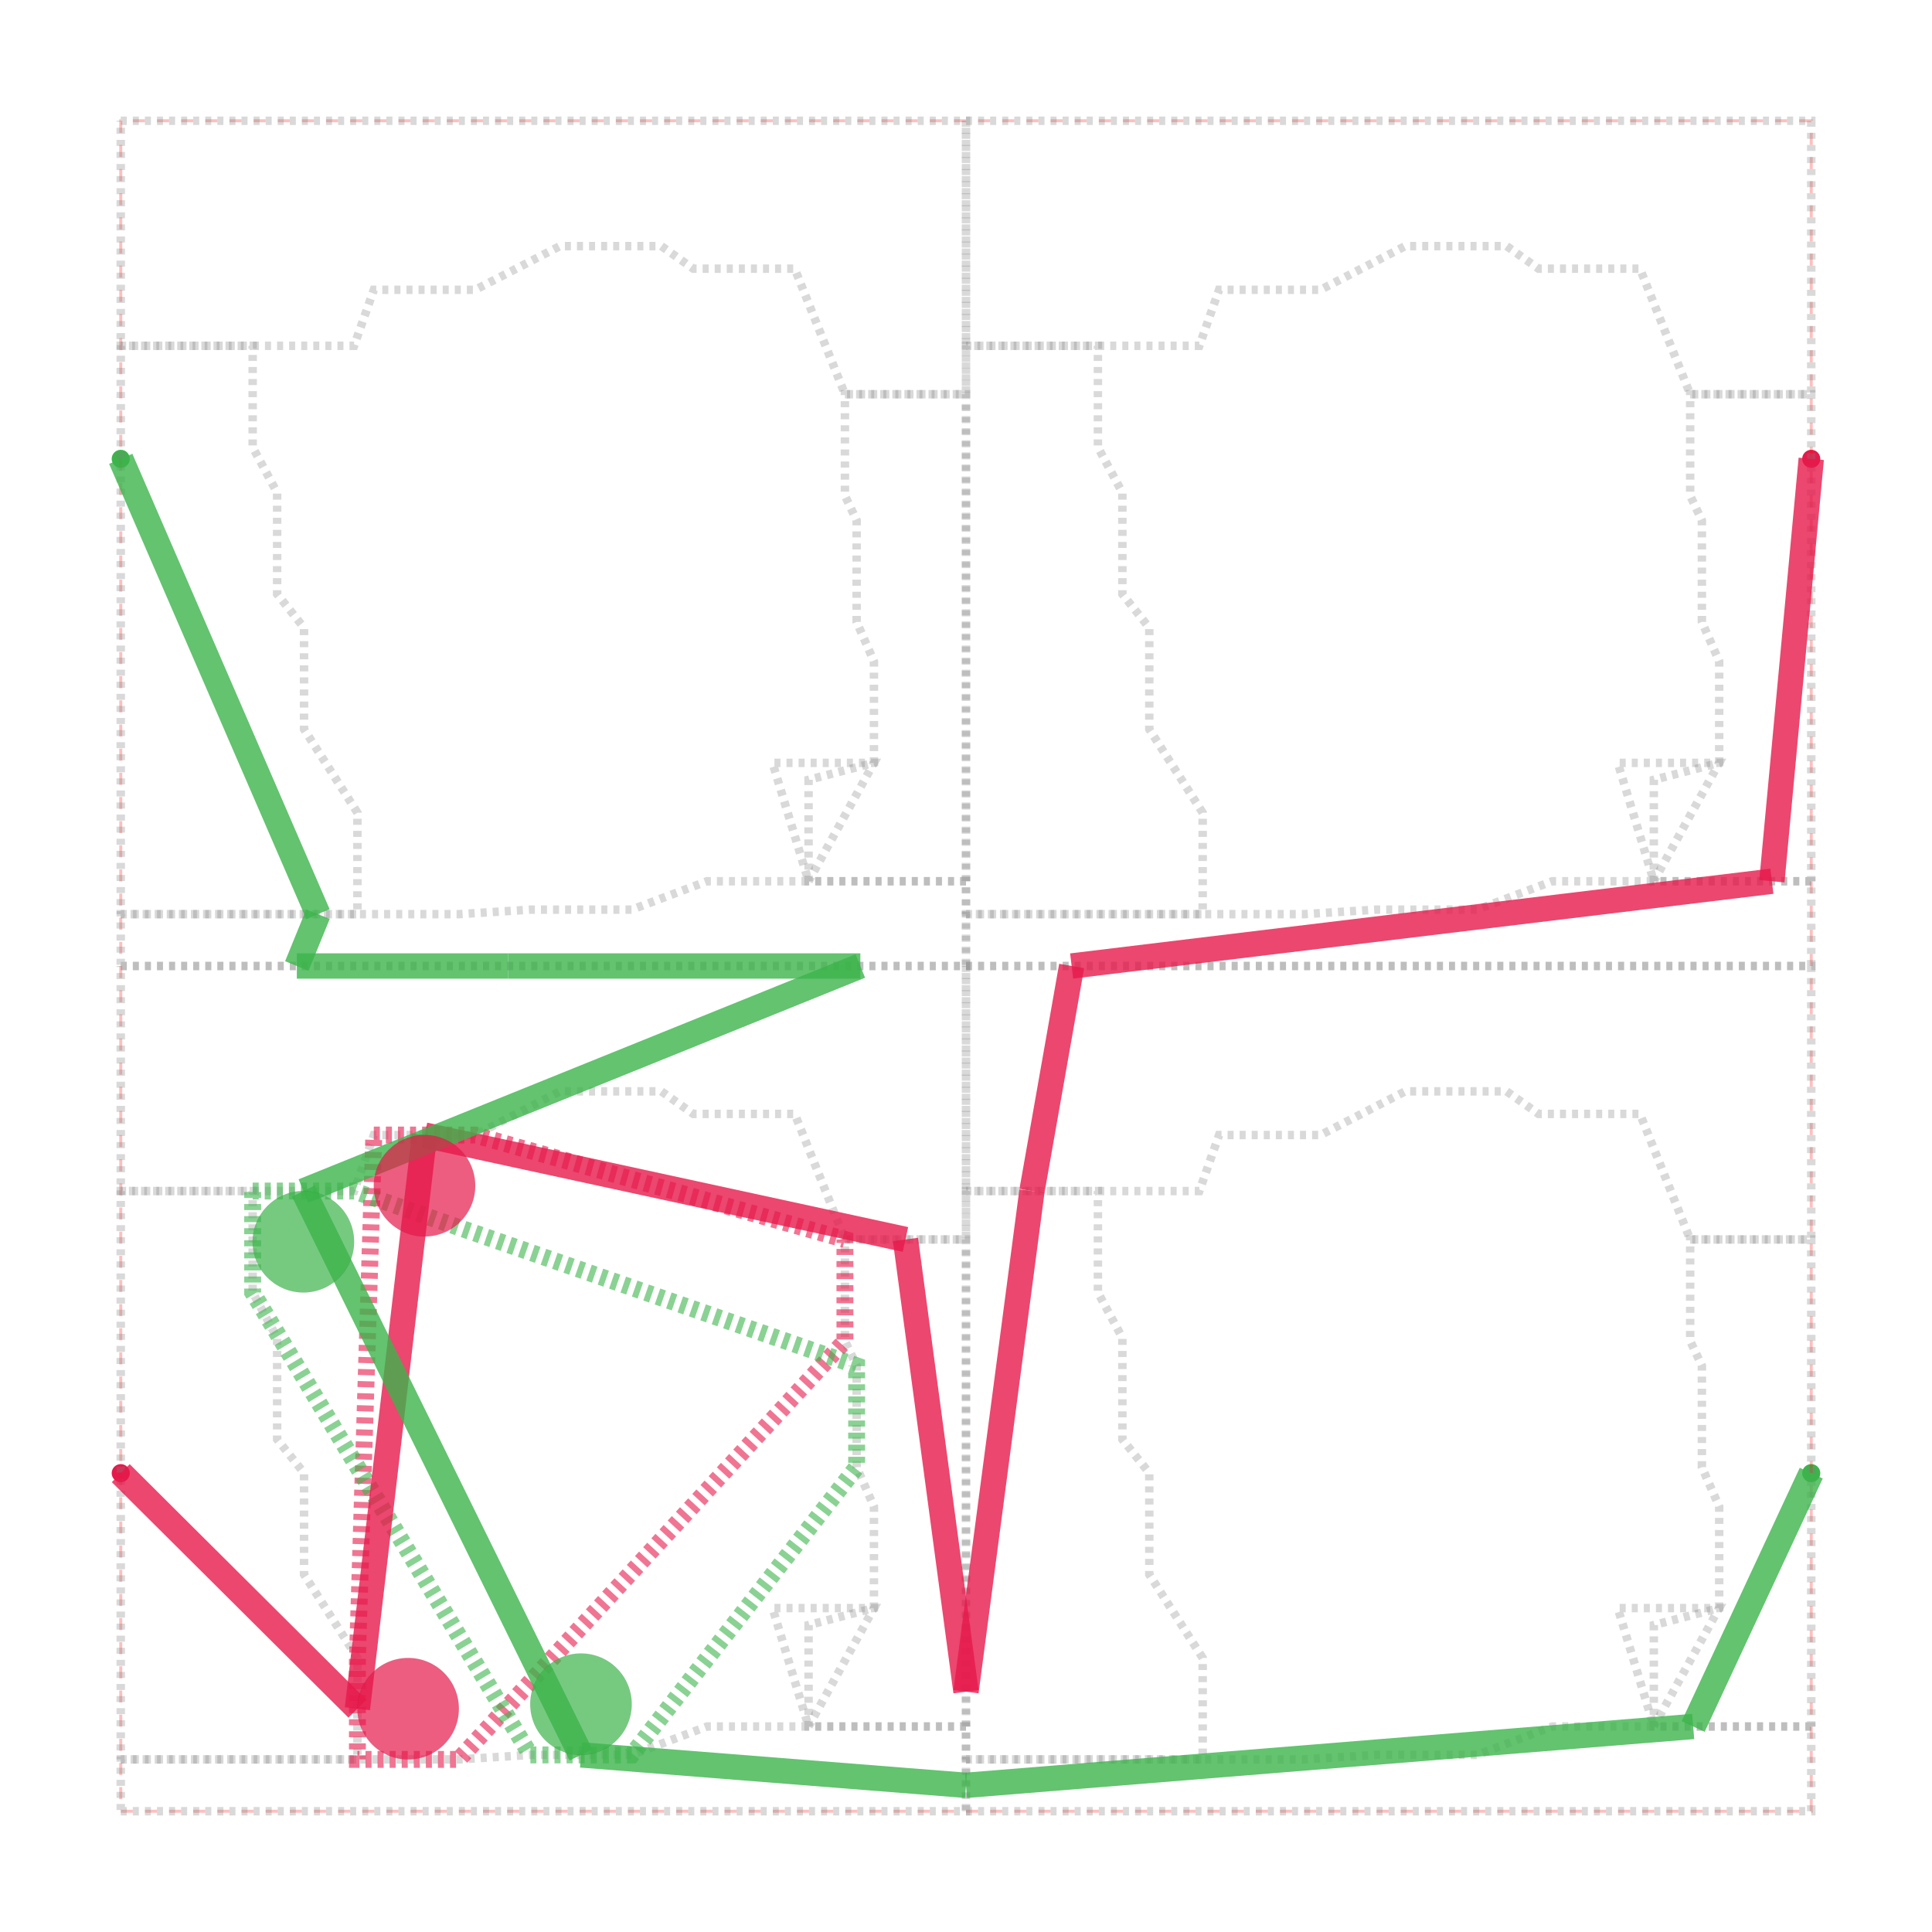
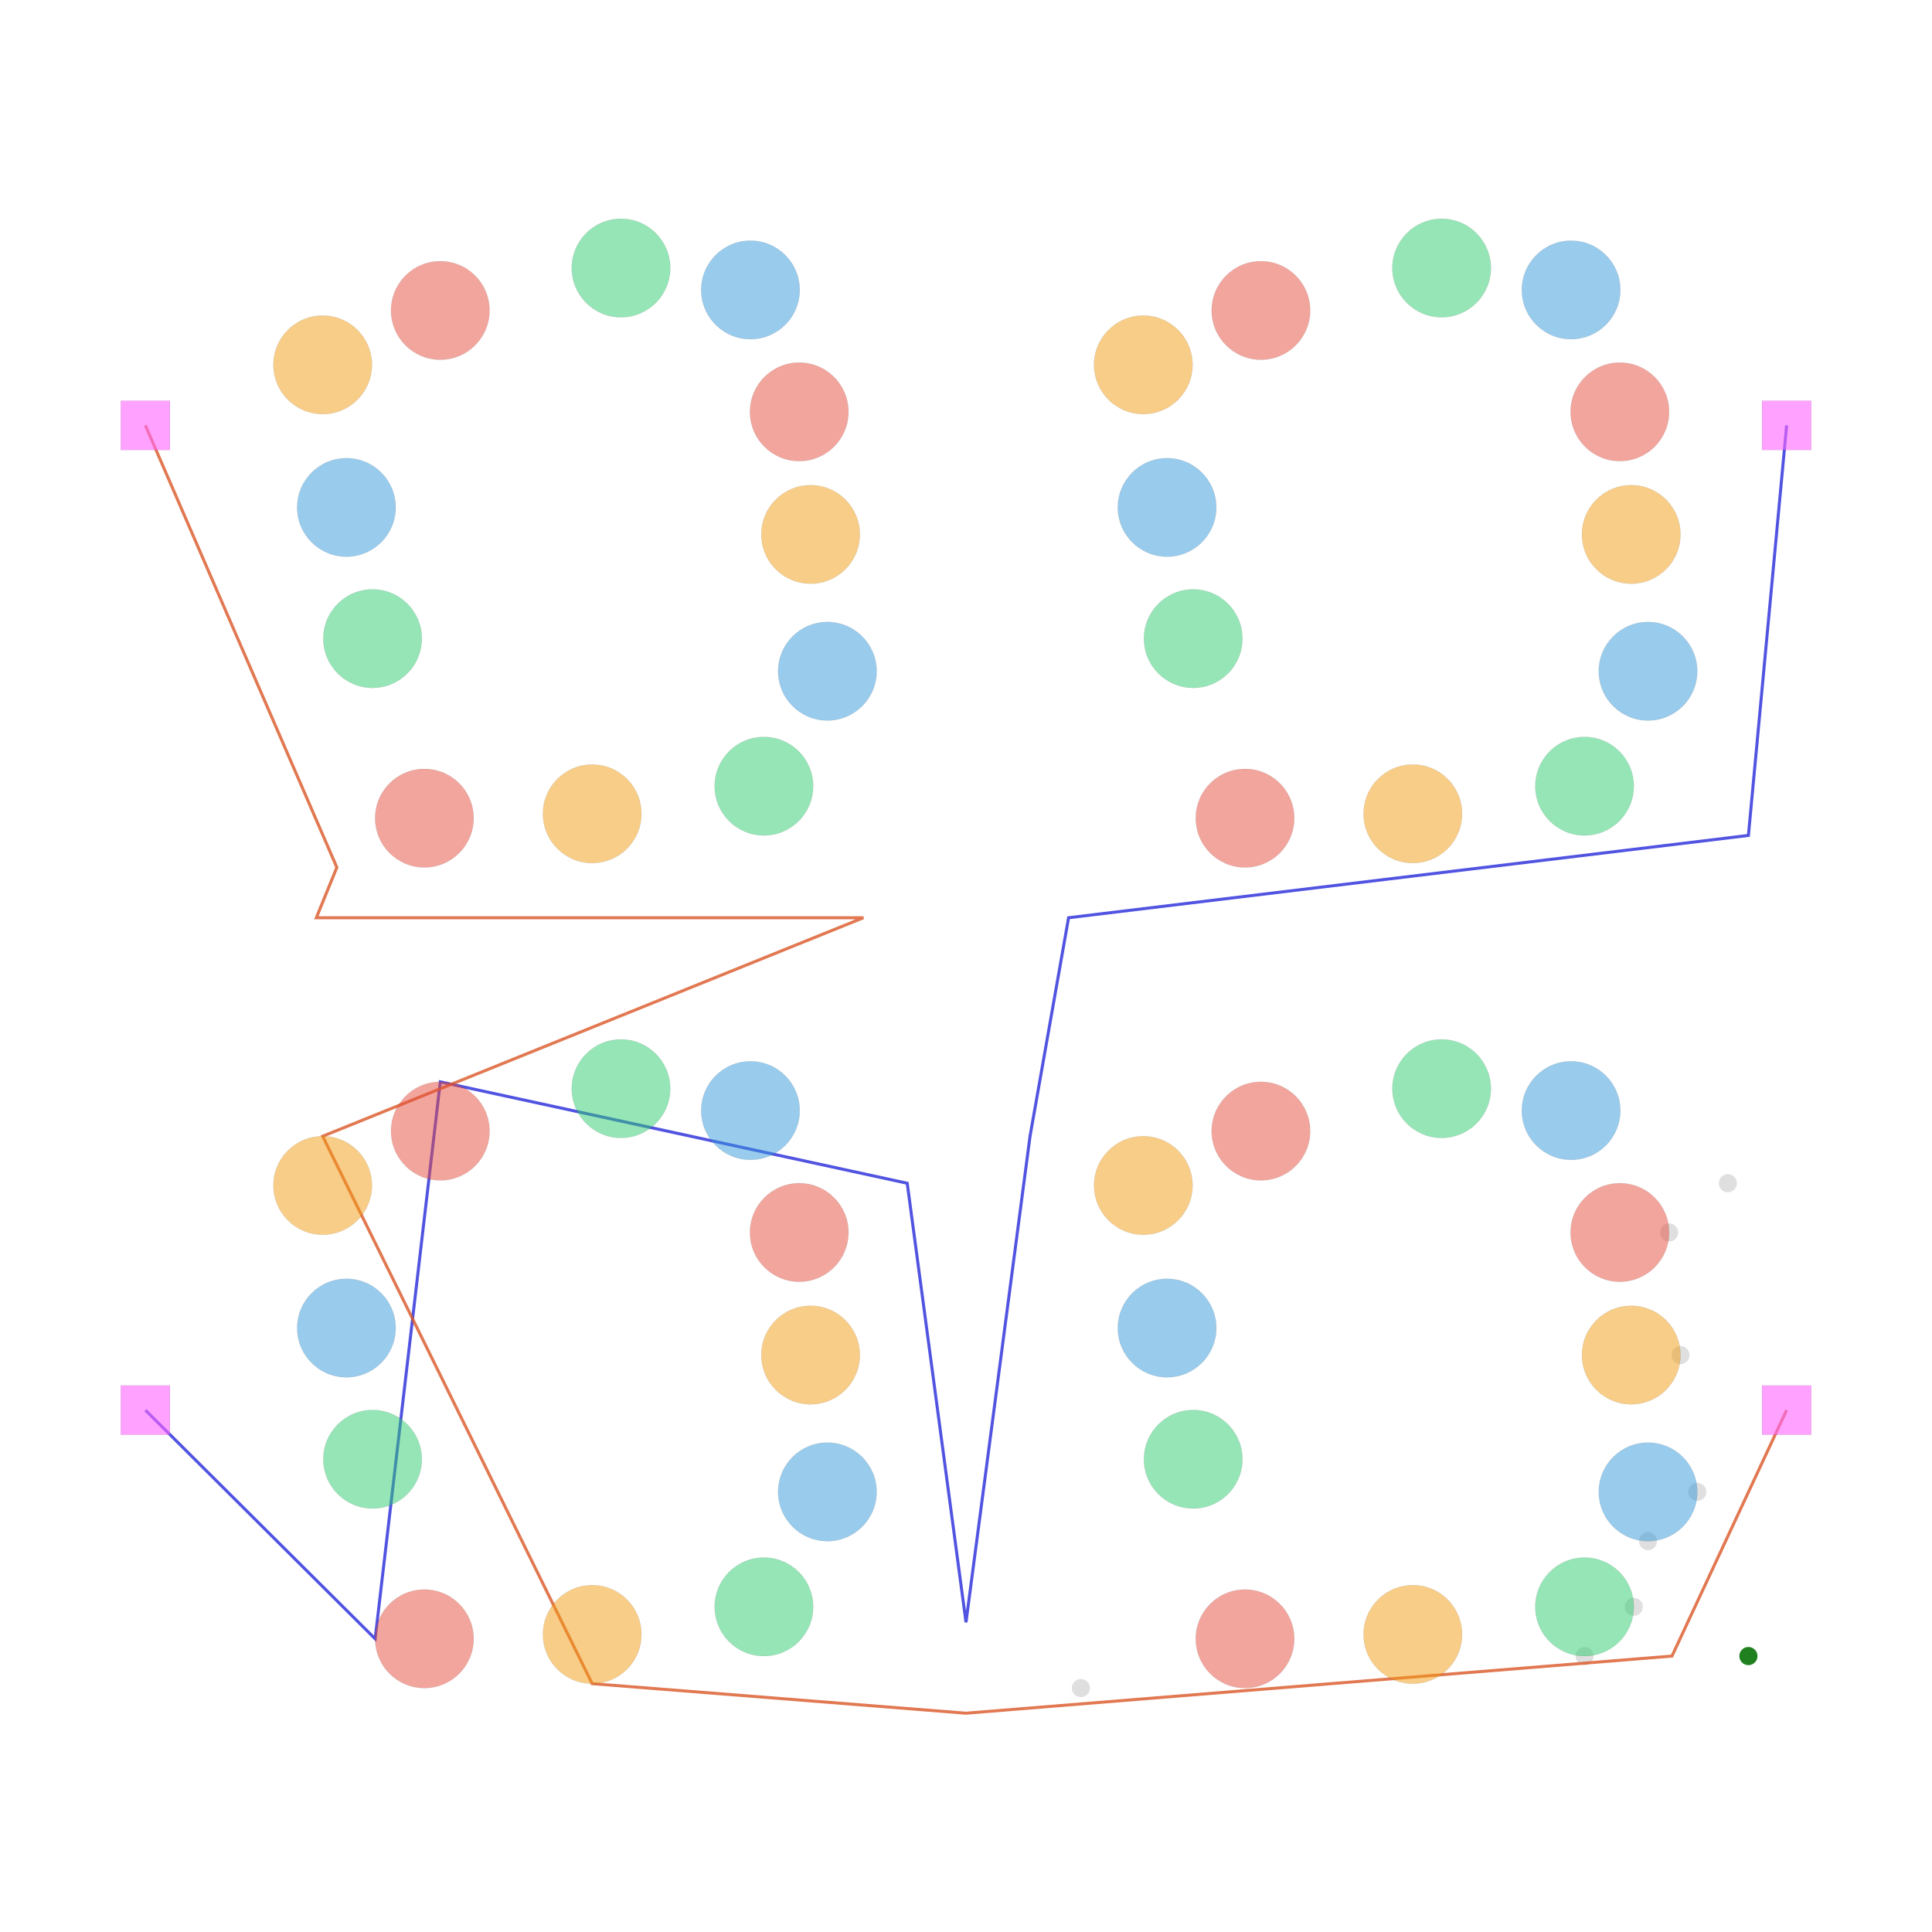
<svg xmlns="http://www.w3.org/2000/svg" width="640" height="640" viewBox="0 0 640 640">
  <rect width="100%" height="100%" fill="white" />
  <g>
-     <circle data-type="point" data-label="net_1" data-x="-5" data-y="-3" cx="40" cy="488" r="3" fill="#e6194b" />
+     <circle data-type="point" data-label="t0_1:v:B-R_1 g: 0.03 h: 1.00 f: 0.59" data-x="4.76717925" data-y="-4.498536" cx="579.186" cy="548.593" r="3" fill="green" />
  </g>
  <g>
-     <circle data-type="point" data-label="net_1" data-x="5" data-y="3" cx="600" cy="152" r="3" fill="#e6194b" />
+     <circle data-type="point" data-label="t0_1:v:B-R_1 g: 0.03 h: 1.00 f: 0.59" data-x="4.76717925" data-y="-4.498536" cx="579.186" cy="548.593" r="3" fill="rgba(128, 128, 128, 0.25)" />
  </g>
  <g>
-     <circle data-type="point" data-label="net_2" data-x="-5" data-y="3" cx="40" cy="152" r="3" fill="#3cb44b" />
+     <circle data-type="point" data-label="t0_1:v:Net6-R g: 0.03 h: 1.00 f: 0.59" data-x="4.283834000000001" data-y="-1.917704" cx="552.907" cy="408.276" r="3" fill="rgba(128, 128, 128, 0.25)" />
  </g>
  <g>
-     <circle data-type="point" data-label="net_2" data-x="5" data-y="-3" cx="600" cy="488" r="3" fill="#3cb44b" />
+     <circle data-type="point" data-label="t0_1:v:Net5-R g: 0.03 h: 1.00 f: 0.59" data-x="4.068717" data-y="-4.198536" cx="541.212" cy="532.282" r="3" fill="rgba(128, 128, 128, 0.25)" />
  </g>
  <g>
-     <polyline data-points="-5,-5 5,-5 5,5 -5,5 -5,-5" data-type="line" data-label="" points="40,600 600,600 600,40 40,40 40,600" fill="none" stroke="rgba(255, 0, 0, 0.25)" stroke-width="1px" stroke-dasharray="4 4" />
+     <circle data-type="point" data-label="t0_1:v:Net7-R g: 0.03 h: 1.00 f: 0.59" data-x="4.455408" data-y="-3.498198" cx="562.236" cy="494.205" r="3" fill="rgba(128, 128, 128, 0.25)" />
  </g>
  <g>
-     <polyline data-points="-5,0 0,0 0,-1.617704 -0.7161659999999999,-1.617704 -1.013279,-0.8749199999999999 -1.6132790000000001,-0.8749199999999999 -1.802066,-0.741433 -2.402066,-0.741433 -2.903066,-1 -3.503066,-1 -3.619706,-1.331253 -4.219706,-1.331253 -4.219706,-1.331253 -5,-1.331253 -5,0" data-type="line" data-label="" points="40,320 320,320 320,410.591 279.895,410.591 263.256,368.996 229.656,368.996 219.084,361.52 185.484,361.52 157.428,376 123.828,376 117.296,394.55 83.696,394.55 83.696,394.55 40,394.55 40,320" fill="none" stroke="rgba(128, 128, 128, 0.3)" stroke-width="2.8" stroke-dasharray="2 2" />
+     <circle data-type="point" data-label="t0_1:v:Net8-R g: 0.03 h: 1.00 f: 0.59" data-x="4.353029" data-y="-2.664505" cx="556.67" cy="448.878" r="3" fill="rgba(128, 128, 128, 0.25)" />
  </g>
  <g>
-     <polyline data-points="-5,-5 0,-5 0,-4.498536 -0.9312829999999999,-4.498536 -0.544592,-3.798198 -1.144592,-3.798198 -0.9312829999999999,-4.498536 -1.531283,-4.498536 -1.977543,-4.666710999999999 -2.577543,-4.666710999999999 -3,-4.693395 -3.6,-4.693395 -3.6,-4.693395 -5,-4.693395 -5,-5" data-type="line" data-label="" points="40,600 320,600 320,571.918 267.848,571.918 289.503,532.699 255.903,532.699 267.848,571.918 234.248,571.918 209.258,581.336 175.658,581.336 152,582.83 118.4,582.83 118.4,582.83 40,582.83 40,600" fill="none" stroke="rgba(128, 128, 128, 0.3)" stroke-width="2.8" stroke-dasharray="2 2" />
+     <circle data-type="point" data-label="t0_1:v:T-R g: 0.10 h: 1.00 f: 0.66" data-x="4.641917" data-y="-1.617704" cx="572.376" cy="391.965" r="3" fill="rgba(128, 128, 128, 0.25)" />
  </g>
  <g>
-     <polyline data-points="-5,-4.693395 -3.6,-4.693395 -3.6,-4.693395 -3.6,-4.093395 -3.9157539999999997,-3.599377 -3.9157539999999997,-2.999377 -4.075,-2.8 -4.075,-2.2 -4.219706,-1.9312529999999999 -4.219706,-1.331253 -5,-1.331253 -5,-4.693395" data-type="line" data-label="" points="40,582.83 118.4,582.83 118.4,582.83 118.4,549.23 100.718,521.565 100.718,487.965 91.8,476.8 91.8,443.2 83.696,428.15 83.696,394.55 40,394.55 40,582.83" fill="none" stroke="rgba(128, 128, 128, 0.3)" stroke-width="2.8" stroke-dasharray="2 2" />
+     <circle data-type="point" data-label="t0_1:v:Net5-B g: 0.03 h: 2.00 f: 1.14" data-x="3.768717" data-y="-4.498536" cx="524.901" cy="548.593" r="3" fill="rgba(128, 128, 128, 0.25)" />
  </g>
  <g>
-     <polyline data-points="0,-4.498536 -0.9312829999999999,-4.498536 -0.9312829999999999,-4.498536 -0.9312829999999999,-3.898536 -0.544592,-3.798198 -0.544592,-3.198198 -0.646971,-2.964505 -0.646971,-2.364505 -0.7161659999999999,-2.217704 -0.7161659999999999,-1.617704 0,-1.617704 0,-4.498536" data-type="line" data-label="" points="320,571.918 267.848,571.918 267.848,571.918 267.848,538.318 289.503,532.699 289.503,499.099 283.77,486.012 283.77,452.412 279.895,444.191 279.895,410.591 320,410.591 320,571.918" fill="none" stroke="rgba(128, 128, 128, 0.3)" stroke-width="2.8" stroke-dasharray="2 2" />
+     <circle data-type="point" data-label="t0_1:v:Net7-B g: 0.03 h: 2.00 f: 1.14" data-x="4.1554079999999995" data-y="-3.798198" cx="545.925" cy="510.516" r="3" fill="rgba(128, 128, 128, 0.25)" />
  </g>
  <g>
-     <polyline data-points="-3.503066,-1 -2.903066,-1 -0.7161659999999999,-1.617704 -0.7161659999999999,-2.217704 -3,-4.693395 -3.6,-4.693395 -3.6,-4.693395 -3.6,-4.093395 -3.503066,-1" data-type="line" data-label="" points="123.828,376 157.428,376 279.895,410.591 279.895,444.191 152,582.83 118.4,582.83 118.4,582.83 118.4,549.23 123.828,376" fill="none" stroke="rgba(230,25,75,0.6)" stroke-width="5.6" stroke-dasharray="2 2" />
+     <circle data-type="point" data-label="t0_1:v:B-L_1 g: 0.03 h: 2.00 f: 1.14" data-x="0.7" data-y="-4.693395" cx="358.058" cy="559.187" r="3" fill="rgba(128, 128, 128, 0.25)" />
  </g>
  <g>
-     <polyline data-points="-4.219706,-1.331253 -3.619706,-1.331253 -0.646971,-2.364505 -0.646971,-2.964505 -1.977543,-4.666710999999999 -2.577543,-4.666710999999999 -4.219706,-1.9312529999999999 -4.219706,-1.331253 -4.219706,-1.331253" data-type="line" data-label="" points="83.696,394.55 117.296,394.55 283.77,452.412 283.77,486.012 209.258,581.336 175.658,581.336 83.696,428.15 83.696,394.55 83.696,394.55" fill="none" stroke="rgba(60,180,75,0.6)" stroke-width="5.6" stroke-dasharray="2 2" />
+     <polyline data-points="-5,-3 -3.6,-4.393395 -3.2030659999999997,-1 -0.3580829999999997,-1.617704 0,-4.292762285714286 0.3901469999999998,-1.331253 0.625,0 4.76717925,0.5014639999999999 5,3" data-type="line" data-label="" points="48.155,467.119 124.272,542.876 145.853,358.381 300.531,391.965 320,537.405 341.212,376.391 353.981,304.012 579.186,276.748 591.845,140.905" fill="none" stroke="hsla(239, 70%, 50%, 0.8)" stroke-width="1px" />
  </g>
  <g>
-     <polyline data-points="0,0 5,0 5,-1.617704 4.283834000000001,-1.617704 3.986721,-0.8749199999999999 3.3867209999999996,-0.8749199999999999 3.197934,-0.741433 2.597934,-0.741433 2.096934,-1 1.496934,-1 1.3802940000000001,-1.331253 0.780294,-1.331253 0.780294,-1.331253 0,-1.331253 0,0" data-type="line" data-label="" points="320,320 600,320 600,410.591 559.895,410.591 543.256,368.996 509.656,368.996 499.084,361.52 465.484,361.52 437.428,376 403.828,376 397.296,394.55 363.696,394.55 363.696,394.55 320,394.55 320,320" fill="none" stroke="rgba(128, 128, 128, 0.3)" stroke-width="2.8" stroke-dasharray="2 2" />
+     <polyline data-points="-5,3 -3.833333333333333,0.30660500000000024 -3.958333333333333,0 -2.7083333333333335,0 -0.625,0 -3.9197059999999997,-1.331253 -2.277543,-4.666710999999999 0,-4.846697499999999 4.30153775,-4.498536 5,-3" data-type="line" data-label="" points="48.155,140.905 111.586,287.342 104.79,304.012 172.751,304.012 286.019,304.012 106.89,376.391 196.172,557.736 320,567.522 553.87,548.593 591.845,467.119" fill="none" stroke="hsla(16, 70%, 50%, 0.8)" stroke-width="1px" />
  </g>
  <g>
-     <polyline data-points="0,-5 5,-5 5,-4.498536 4.068717,-4.498536 4.455408,-3.798198 3.8554079999999997,-3.798198 4.068717,-4.498536 3.468717,-4.498536 3.022457,-4.666710999999999 2.422457,-4.666710999999999 2,-4.693395 1.4,-4.693395 1.4,-4.693395 0,-4.693395 0,-5" data-type="line" data-label="" points="320,600 600,600 600,571.918 547.848,571.918 569.503,532.699 535.903,532.699 547.848,571.918 514.248,571.918 489.258,581.336 455.658,581.336 432,582.83 398.4,582.83 398.4,582.83 320,582.83 320,600" fill="none" stroke="rgba(128, 128, 128, 0.3)" stroke-width="2.8" stroke-dasharray="2 2" />
+     <rect data-type="rect" data-label="" data-x="-5" data-y="-3" x="40" y="458.963" width="16.311" height="16.311" fill="rgba(255, 100, 255, 0.6)" stroke="black" stroke-width="0.018" />
  </g>
  <g>
-     <polyline data-points="0,-4.693395 1.4,-4.693395 1.4,-4.693395 1.4,-4.093395 1.084246,-3.599377 1.084246,-2.999377 0.925,-2.8 0.925,-2.2 0.780294,-1.9312529999999999 0.780294,-1.331253 0,-1.331253 0,-4.693395" data-type="line" data-label="" points="320,582.83 398.4,582.83 398.4,582.83 398.4,549.23 380.718,521.565 380.718,487.965 371.8,476.8 371.8,443.2 363.696,428.15 363.696,394.55 320,394.55 320,582.83" fill="none" stroke="rgba(128, 128, 128, 0.3)" stroke-width="2.8" stroke-dasharray="2 2" />
+     <rect data-type="rect" data-label="" data-x="5" data-y="3" x="583.689" y="132.75" width="16.311" height="16.311" fill="rgba(255, 100, 255, 0.6)" stroke="black" stroke-width="0.018" />
  </g>
  <g>
-     <polyline data-points="5,-4.498536 4.068717,-4.498536 4.068717,-4.498536 4.068717,-3.898536 4.455408,-3.798198 4.455408,-3.198198 4.353029,-2.964505 4.353029,-2.364505 4.283834000000001,-2.217704 4.283834000000001,-1.617704 5,-1.617704 5,-4.498536" data-type="line" data-label="" points="600,571.918 547.848,571.918 547.848,571.918 547.848,538.318 569.503,532.699 569.503,499.099 563.77,486.012 563.77,452.412 559.895,444.191 559.895,410.591 600,410.591 600,571.918" fill="none" stroke="rgba(128, 128, 128, 0.3)" stroke-width="2.8" stroke-dasharray="2 2" />
+     <rect data-type="rect" data-label="" data-x="-5" data-y="3" x="40" y="132.75" width="16.311" height="16.311" fill="rgba(255, 100, 255, 0.6)" stroke="black" stroke-width="0.018" />
  </g>
  <g>
-     <polyline data-points="-5,5 0,5 0,3.382296 -0.7161659999999999,3.382296 -1.013279,4.1250800000000005 -1.6132790000000001,4.1250800000000005 -1.802066,4.258567 -2.402066,4.258567 -2.903066,4 -3.503066,4 -3.619706,3.6687469999999998 -4.219706,3.6687469999999998 -4.219706,3.6687469999999998 -5,3.6687469999999998 -5,5" data-type="line" data-label="" points="40,40 320,40 320,130.591 279.895,130.591 263.256,88.996 229.656,88.996 219.084,81.52 185.484,81.52 157.428,96 123.828,96 117.296,114.55 83.696,114.55 83.696,114.55 40,114.55 40,40" fill="none" stroke="rgba(128, 128, 128, 0.3)" stroke-width="2.8" stroke-dasharray="2 2" />
+     <rect data-type="rect" data-label="" data-x="5" data-y="-3" x="583.689" y="458.963" width="16.311" height="16.311" fill="rgba(255, 100, 255, 0.6)" stroke="black" stroke-width="0.018" />
  </g>
-   <g>
-     <polyline data-points="-5,0 0,0 0,0.5014639999999999 -0.9312829999999999,0.5014639999999999 -0.544592,1.201802 -1.144592,1.201802 -0.9312829999999999,0.5014639999999999 -1.531283,0.5014639999999999 -1.977543,0.33328900000000017 -2.577543,0.33328900000000017 -3,0.30660500000000024 -3.6,0.30660500000000024 -3.6,0.30660500000000024 -5,0.30660500000000024 -5,0" data-type="line" data-label="" points="40,320 320,320 320,291.918 267.848,291.918 289.503,252.699 255.903,252.699 267.848,291.918 234.248,291.918 209.258,301.336 175.658,301.336 152,302.83 118.4,302.83 118.4,302.83 40,302.83 40,320" fill="none" stroke="rgba(128, 128, 128, 0.3)" stroke-width="2.8" stroke-dasharray="2 2" />
-   </g>
-   <g>
-     <polyline data-points="-5,0.30660500000000024 -3.6,0.30660500000000024 -3.6,0.30660500000000024 -3.6,0.9066050000000001 -3.9157539999999997,1.400623 -3.9157539999999997,2.000623 -4.075,2.2 -4.075,2.8 -4.219706,3.068747 -4.219706,3.6687469999999998 -5,3.6687469999999998 -5,0.30660500000000024" data-type="line" data-label="" points="40,302.83 118.4,302.83 118.4,302.83 118.4,269.23 100.718,241.565 100.718,207.965 91.8,196.8 91.8,163.2 83.696,148.15 83.696,114.55 40,114.55 40,302.83" fill="none" stroke="rgba(128, 128, 128, 0.3)" stroke-width="2.8" stroke-dasharray="2 2" />
-   </g>
-   <g>
-     <polyline data-points="0,0.5014639999999999 -0.9312829999999999,0.5014639999999999 -0.9312829999999999,0.5014639999999999 -0.9312829999999999,1.101464 -0.544592,1.201802 -0.544592,1.801802 -0.646971,2.035495 -0.646971,2.635495 -0.7161659999999999,2.782296 -0.7161659999999999,3.382296 0,3.382296 0,0.5014639999999999" data-type="line" data-label="" points="320,291.918 267.848,291.918 267.848,291.918 267.848,258.318 289.503,252.699 289.503,219.099 283.77,206.012 283.77,172.412 279.895,164.191 279.895,130.591 320,130.591 320,291.918" fill="none" stroke="rgba(128, 128, 128, 0.3)" stroke-width="2.8" stroke-dasharray="2 2" />
-   </g>
-   <g>
-     <polyline data-points="0,5 5,5 5,3.382296 4.283834000000001,3.382296 3.986721,4.1250800000000005 3.3867209999999996,4.1250800000000005 3.197934,4.258567 2.597934,4.258567 2.096934,4 1.496934,4 1.3802940000000001,3.6687469999999998 0.780294,3.6687469999999998 0.780294,3.6687469999999998 0,3.6687469999999998 0,5" data-type="line" data-label="" points="320,40 600,40 600,130.591 559.895,130.591 543.256,88.996 509.656,88.996 499.084,81.52 465.484,81.52 437.428,96 403.828,96 397.296,114.55 363.696,114.55 363.696,114.55 320,114.55 320,40" fill="none" stroke="rgba(128, 128, 128, 0.3)" stroke-width="2.8" stroke-dasharray="2 2" />
-   </g>
-   <g>
-     <polyline data-points="0,0 5,0 5,0.5014639999999999 4.068717,0.5014639999999999 4.455408,1.201802 3.8554079999999997,1.201802 4.068717,0.5014639999999999 3.468717,0.5014639999999999 3.022457,0.33328900000000017 2.422457,0.33328900000000017 2,0.30660500000000024 1.4,0.30660500000000024 1.4,0.30660500000000024 0,0.30660500000000024 0,0" data-type="line" data-label="" points="320,320 600,320 600,291.918 547.848,291.918 569.503,252.699 535.903,252.699 547.848,291.918 514.248,291.918 489.258,301.336 455.658,301.336 432,302.83 398.4,302.83 398.4,302.83 320,302.83 320,320" fill="none" stroke="rgba(128, 128, 128, 0.3)" stroke-width="2.8" stroke-dasharray="2 2" />
-   </g>
-   <g>
-     <polyline data-points="0,0.30660500000000024 1.4,0.30660500000000024 1.4,0.30660500000000024 1.4,0.9066050000000001 1.084246,1.400623 1.084246,2.000623 0.925,2.2 0.925,2.8 0.780294,3.068747 0.780294,3.6687469999999998 0,3.6687469999999998 0,0.30660500000000024" data-type="line" data-label="" points="320,302.83 398.4,302.83 398.4,302.83 398.4,269.23 380.718,241.565 380.718,207.965 371.8,196.8 371.8,163.2 363.696,148.15 363.696,114.55 320,114.55 320,302.83" fill="none" stroke="rgba(128, 128, 128, 0.3)" stroke-width="2.8" stroke-dasharray="2 2" />
-   </g>
-   <g>
-     <polyline data-points="5,0.5014639999999999 4.068717,0.5014639999999999 4.068717,0.5014639999999999 4.068717,1.101464 4.455408,1.201802 4.455408,1.801802 4.353029,2.035495 4.353029,2.635495 4.283834000000001,2.782296 4.283834000000001,3.382296 5,3.382296 5,0.5014639999999999" data-type="line" data-label="" points="600,291.918 547.848,291.918 547.848,291.918 547.848,258.318 569.503,252.699 569.503,219.099 563.77,206.012 563.77,172.412 559.895,164.191 559.895,130.591 600,130.591 600,291.918" fill="none" stroke="rgba(128, 128, 128, 0.3)" stroke-width="2.8" stroke-dasharray="2 2" />
-   </g>
-   <g>
-     <polyline data-points="-5,-3 -3.6,-4.393395" data-type="line" data-label="" points="40,488 118.4,566.03" fill="none" stroke="rgba(230,25,75,0.8)" stroke-width="8.4" />
-   </g>
-   <g>
-     <polyline data-points="-3.6,-4.393395 -3.2030659999999997,-1" data-type="line" data-label="" points="118.4,566.03 140.628,376" fill="none" stroke="rgba(230,25,75,0.8)" stroke-width="8.4" />
-   </g>
-   <g>
-     <polyline data-points="-3.2030659999999997,-1 -0.3580829999999997,-1.617704" data-type="line" data-label="" points="140.628,376 299.947,410.591" fill="none" stroke="rgba(230,25,75,0.8)" stroke-width="8.4" />
-   </g>
-   <g>
-     <polyline data-points="-0.3580829999999997,-1.617704 0,-4.292762285714286" data-type="line" data-label="" points="299.947,410.591 320,560.395" fill="none" stroke="rgba(230,25,75,0.8)" stroke-width="8.4" />
-   </g>
-   <g>
-     <polyline data-points="0,-4.292762285714286 0.3901469999999998,-1.331253" data-type="line" data-label="" points="320,560.395 341.848,394.55" fill="none" stroke="rgba(230,25,75,0.8)" stroke-width="8.4" />
-   </g>
-   <g>
-     <polyline data-points="0.3901469999999998,-1.331253 0.625,0" data-type="line" data-label="" points="341.848,394.55 355,320" fill="none" stroke="rgba(230,25,75,0.8)" stroke-width="8.4" />
-   </g>
-   <g>
-     <polyline data-points="0.625,0 4.76717925,0.5014639999999999" data-type="line" data-label="" points="355,320 586.962,291.918" fill="none" stroke="rgba(230,25,75,0.8)" stroke-width="8.4" />
-   </g>
-   <g>
-     <polyline data-points="4.76717925,0.5014639999999999 5,3" data-type="line" data-label="" points="586.962,291.918 600,152" fill="none" stroke="rgba(230,25,75,0.8)" stroke-width="8.4" />
-   </g>
-   <g>
-     <polyline data-points="-5,3 -3.833333333333333,0.30660500000000024" data-type="line" data-label="" points="40,152 105.333,302.83" fill="none" stroke="rgba(60,180,75,0.8)" stroke-width="8.4" />
-   </g>
-   <g>
-     <polyline data-points="-3.833333333333333,0.30660500000000024 -3.958333333333333,0" data-type="line" data-label="" points="105.333,302.83 98.333,320" fill="none" stroke="rgba(60,180,75,0.8)" stroke-width="8.4" />
-   </g>
-   <g>
-     <polyline data-points="-3.958333333333333,0 -2.7083333333333335,0" data-type="line" data-label="" points="98.333,320 168.333,320" fill="none" stroke="rgba(60,180,75,0.8)" stroke-width="8.4" />
-   </g>
-   <g>
-     <polyline data-points="-2.7083333333333335,0 -0.625,0" data-type="line" data-label="" points="168.333,320 285,320" fill="none" stroke="rgba(60,180,75,0.8)" stroke-width="8.4" />
-   </g>
-   <g>
-     <polyline data-points="-0.625,0 -3.9197059999999997,-1.331253" data-type="line" data-label="" points="285,320 100.496,394.55" fill="none" stroke="rgba(60,180,75,0.8)" stroke-width="8.4" />
-   </g>
-   <g>
-     <polyline data-points="-3.9197059999999997,-1.331253 -2.277543,-4.666710999999999" data-type="line" data-label="" points="100.496,394.55 192.458,581.336" fill="none" stroke="rgba(60,180,75,0.8)" stroke-width="8.4" />
-   </g>
-   <g>
-     <polyline data-points="-2.277543,-4.666710999999999 0,-4.846697499999999" data-type="line" data-label="" points="192.458,581.336 320,591.415" fill="none" stroke="rgba(60,180,75,0.8)" stroke-width="8.4" />
-   </g>
-   <g>
-     <polyline data-points="0,-4.846697499999999 4.30153775,-4.498536" data-type="line" data-label="" points="320,591.415 560.886,571.918" fill="none" stroke="rgba(60,180,75,0.8)" stroke-width="8.4" />
-   </g>
-   <g>
-     <polyline data-points="4.30153775,-4.498536 5,-3" data-type="line" data-label="" points="560.886,571.918 600,488" fill="none" stroke="rgba(60,180,75,0.8)" stroke-width="8.4" />
-   </g>
-   <circle data-type="circle" data-label="" data-x="-3.3" data-y="-4.393395" cx="135.2" cy="566.03" r="16.8" fill="rgba(230,25,75,0.7)" stroke="rgba(0, 0, 0, 0.7)" stroke-width="0.018" />
-   <circle data-type="circle" data-label="" data-x="-3.2030659999999997" data-y="-1.3" cx="140.628" cy="392.8" r="16.8" fill="rgba(230,25,75,0.7)" stroke="rgba(0, 0, 0, 0.7)" stroke-width="0.018" />
-   <circle data-type="circle" data-label="" data-x="-3.9197059999999997" data-y="-1.631253" cx="100.496" cy="411.35" r="16.8" fill="rgba(60,180,75,0.7)" stroke="rgba(0, 0, 0, 0.7)" stroke-width="0.018" />
-   <circle data-type="circle" data-label="" data-x="-2.277543" data-y="-4.3667110000000005" cx="192.458" cy="564.536" r="16.8" fill="rgba(60,180,75,0.7)" stroke="rgba(0, 0, 0, 0.7)" stroke-width="0.018" />
+   <circle data-type="circle" data-label="" data-x="-1.016166" data-y="-1.917704" cx="264.752" cy="408.276" r="16.311" fill="rgba(231, 76, 60, 0.5)" stroke="black" stroke-width="0.018" />
+   <circle data-type="circle" data-label="" data-x="-3.3" data-y="-4.393395" cx="140.583" cy="542.876" r="16.311" fill="rgba(231, 76, 60, 0.5)" stroke="black" stroke-width="0.018" />
+   <circle data-type="circle" data-label="" data-x="-3.2030659999999997" data-y="-1.3" cx="145.853" cy="374.692" r="16.311" fill="rgba(231, 76, 60, 0.5)" stroke="black" stroke-width="0.018" />
+   <circle data-type="circle" data-label="" data-x="3.983834" data-y="-1.917704" cx="536.597" cy="408.276" r="16.311" fill="rgba(231, 76, 60, 0.5)" stroke="black" stroke-width="0.018" />
+   <circle data-type="circle" data-label="" data-x="1.7" data-y="-4.393395" cx="412.427" cy="542.876" r="16.311" fill="rgba(231, 76, 60, 0.5)" stroke="black" stroke-width="0.018" />
+   <circle data-type="circle" data-label="" data-x="1.796934" data-y="-1.3" cx="417.697" cy="374.692" r="16.311" fill="rgba(231, 76, 60, 0.5)" stroke="black" stroke-width="0.018" />
+   <circle data-type="circle" data-label="" data-x="-1.016166" data-y="3.082296" cx="264.752" cy="136.431" r="16.311" fill="rgba(231, 76, 60, 0.5)" stroke="black" stroke-width="0.018" />
+   <circle data-type="circle" data-label="" data-x="-3.3" data-y="0.6066050000000001" cx="140.583" cy="271.032" r="16.311" fill="rgba(231, 76, 60, 0.5)" stroke="black" stroke-width="0.018" />
+   <circle data-type="circle" data-label="" data-x="-3.2030659999999997" data-y="3.7" cx="145.853" cy="102.847" r="16.311" fill="rgba(231, 76, 60, 0.5)" stroke="black" stroke-width="0.018" />
+   <circle data-type="circle" data-label="" data-x="3.983834" data-y="3.082296" cx="536.597" cy="136.431" r="16.311" fill="rgba(231, 76, 60, 0.5)" stroke="black" stroke-width="0.018" />
+   <circle data-type="circle" data-label="" data-x="1.7" data-y="0.6066050000000001" cx="412.427" cy="271.032" r="16.311" fill="rgba(231, 76, 60, 0.5)" stroke="black" stroke-width="0.018" />
+   <circle data-type="circle" data-label="" data-x="1.796934" data-y="3.7" cx="417.697" cy="102.847" r="16.311" fill="rgba(231, 76, 60, 0.5)" stroke="black" stroke-width="0.018" />
+   <circle data-type="circle" data-label="" data-x="-1.231283" data-y="-4.198536" cx="253.056" cy="532.282" r="16.311" fill="rgba(46, 204, 113, 0.5)" stroke="black" stroke-width="0.018" />
+   <circle data-type="circle" data-label="" data-x="-3.615754" data-y="-3.299377" cx="123.415" cy="483.396" r="16.311" fill="rgba(46, 204, 113, 0.5)" stroke="black" stroke-width="0.018" />
+   <circle data-type="circle" data-label="" data-x="-2.1020659999999998" data-y="-1.041433" cx="205.713" cy="360.634" r="16.311" fill="rgba(46, 204, 113, 0.5)" stroke="black" stroke-width="0.018" />
+   <circle data-type="circle" data-label="" data-x="3.768717" data-y="-4.198536" cx="524.901" cy="532.282" r="16.311" fill="rgba(46, 204, 113, 0.5)" stroke="black" stroke-width="0.018" />
+   <circle data-type="circle" data-label="" data-x="1.384246" data-y="-3.299377" cx="395.26" cy="483.396" r="16.311" fill="rgba(46, 204, 113, 0.5)" stroke="black" stroke-width="0.018" />
+   <circle data-type="circle" data-label="" data-x="2.8979340000000002" data-y="-1.041433" cx="477.558" cy="360.634" r="16.311" fill="rgba(46, 204, 113, 0.5)" stroke="black" stroke-width="0.018" />
+   <circle data-type="circle" data-label="" data-x="-1.231283" data-y="0.801464" cx="253.056" cy="260.437" r="16.311" fill="rgba(46, 204, 113, 0.5)" stroke="black" stroke-width="0.018" />
+   <circle data-type="circle" data-label="" data-x="-3.615754" data-y="1.700623" cx="123.415" cy="211.551" r="16.311" fill="rgba(46, 204, 113, 0.5)" stroke="black" stroke-width="0.018" />
+   <circle data-type="circle" data-label="" data-x="-2.1020659999999998" data-y="3.958567" cx="205.713" cy="88.789" r="16.311" fill="rgba(46, 204, 113, 0.5)" stroke="black" stroke-width="0.018" />
+   <circle data-type="circle" data-label="" data-x="3.768717" data-y="0.801464" cx="524.901" cy="260.437" r="16.311" fill="rgba(46, 204, 113, 0.5)" stroke="black" stroke-width="0.018" />
+   <circle data-type="circle" data-label="" data-x="1.384246" data-y="1.700623" cx="395.26" cy="211.551" r="16.311" fill="rgba(46, 204, 113, 0.5)" stroke="black" stroke-width="0.018" />
+   <circle data-type="circle" data-label="" data-x="2.8979340000000002" data-y="3.958567" cx="477.558" cy="88.789" r="16.311" fill="rgba(46, 204, 113, 0.5)" stroke="black" stroke-width="0.018" />
+   <circle data-type="circle" data-label="" data-x="-1.313279" data-y="-1.17492" cx="248.598" cy="367.891" r="16.311" fill="rgba(52, 152, 219, 0.5)" stroke="black" stroke-width="0.018" />
+   <circle data-type="circle" data-label="" data-x="-3.775" data-y="-2.5" cx="114.757" cy="439.934" r="16.311" fill="rgba(52, 152, 219, 0.5)" stroke="black" stroke-width="0.018" />
+   <circle data-type="circle" data-label="" data-x="-0.844592" data-y="-3.498198" cx="274.08" cy="494.205" r="16.311" fill="rgba(52, 152, 219, 0.5)" stroke="black" stroke-width="0.018" />
+   <circle data-type="circle" data-label="" data-x="3.686721" data-y="-1.17492" cx="520.443" cy="367.891" r="16.311" fill="rgba(52, 152, 219, 0.5)" stroke="black" stroke-width="0.018" />
+   <circle data-type="circle" data-label="" data-x="1.225" data-y="-2.5" cx="386.602" cy="439.934" r="16.311" fill="rgba(52, 152, 219, 0.5)" stroke="black" stroke-width="0.018" />
+   <circle data-type="circle" data-label="" data-x="4.1554079999999995" data-y="-3.498198" cx="545.925" cy="494.205" r="16.311" fill="rgba(52, 152, 219, 0.5)" stroke="black" stroke-width="0.018" />
+   <circle data-type="circle" data-label="" data-x="-1.313279" data-y="3.82508" cx="248.598" cy="96.046" r="16.311" fill="rgba(52, 152, 219, 0.5)" stroke="black" stroke-width="0.018" />
+   <circle data-type="circle" data-label="" data-x="-3.775" data-y="2.5" cx="114.757" cy="168.09" r="16.311" fill="rgba(52, 152, 219, 0.5)" stroke="black" stroke-width="0.018" />
+   <circle data-type="circle" data-label="" data-x="-0.844592" data-y="1.501802" cx="274.08" cy="222.361" r="16.311" fill="rgba(52, 152, 219, 0.5)" stroke="black" stroke-width="0.018" />
+   <circle data-type="circle" data-label="" data-x="3.686721" data-y="3.82508" cx="520.443" cy="96.046" r="16.311" fill="rgba(52, 152, 219, 0.5)" stroke="black" stroke-width="0.018" />
+   <circle data-type="circle" data-label="" data-x="1.225" data-y="2.5" cx="386.602" cy="168.09" r="16.311" fill="rgba(52, 152, 219, 0.5)" stroke="black" stroke-width="0.018" />
+   <circle data-type="circle" data-label="" data-x="4.1554079999999995" data-y="1.501802" cx="545.925" cy="222.361" r="16.311" fill="rgba(52, 152, 219, 0.5)" stroke="black" stroke-width="0.018" />
+   <circle data-type="circle" data-label="" data-x="-0.946971" data-y="-2.664505" cx="268.514" cy="448.878" r="16.311" fill="rgba(243, 156, 18, 0.5)" stroke="black" stroke-width="0.018" />
+   <circle data-type="circle" data-label="" data-x="-2.277543" data-y="-4.3667110000000005" cx="196.172" cy="541.425" r="16.311" fill="rgba(243, 156, 18, 0.5)" stroke="black" stroke-width="0.018" />
+   <circle data-type="circle" data-label="" data-x="-3.9197059999999997" data-y="-1.631253" cx="106.89" cy="392.701" r="16.311" fill="rgba(243, 156, 18, 0.5)" stroke="black" stroke-width="0.018" />
+   <circle data-type="circle" data-label="" data-x="4.053029" data-y="-2.664505" cx="540.359" cy="448.878" r="16.311" fill="rgba(243, 156, 18, 0.5)" stroke="black" stroke-width="0.018" />
+   <circle data-type="circle" data-label="" data-x="2.722457" data-y="-4.3667110000000005" cx="468.017" cy="541.425" r="16.311" fill="rgba(243, 156, 18, 0.5)" stroke="black" stroke-width="0.018" />
+   <circle data-type="circle" data-label="" data-x="1.080294" data-y="-1.631253" cx="378.734" cy="392.701" r="16.311" fill="rgba(243, 156, 18, 0.5)" stroke="black" stroke-width="0.018" />
+   <circle data-type="circle" data-label="" data-x="-0.946971" data-y="2.335495" cx="268.514" cy="177.034" r="16.311" fill="rgba(243, 156, 18, 0.5)" stroke="black" stroke-width="0.018" />
+   <circle data-type="circle" data-label="" data-x="-2.277543" data-y="0.633289" cx="196.172" cy="269.581" r="16.311" fill="rgba(243, 156, 18, 0.5)" stroke="black" stroke-width="0.018" />
+   <circle data-type="circle" data-label="" data-x="-3.9197059999999997" data-y="3.368747" cx="106.89" cy="120.857" r="16.311" fill="rgba(243, 156, 18, 0.5)" stroke="black" stroke-width="0.018" />
+   <circle data-type="circle" data-label="" data-x="4.053029" data-y="2.335495" cx="540.359" cy="177.034" r="16.311" fill="rgba(243, 156, 18, 0.5)" stroke="black" stroke-width="0.018" />
+   <circle data-type="circle" data-label="" data-x="2.722457" data-y="0.633289" cx="468.017" cy="269.581" r="16.311" fill="rgba(243, 156, 18, 0.5)" stroke="black" stroke-width="0.018" />
+   <circle data-type="circle" data-label="" data-x="1.080294" data-y="3.368747" cx="378.734" cy="120.857" r="16.311" fill="rgba(243, 156, 18, 0.5)" stroke="black" stroke-width="0.018" />
  <g id="crosshair" style="display: none">
    <line id="crosshair-h" y1="0" y2="640" stroke="#666" stroke-width="0.5" />
    <line id="crosshair-v" x1="0" x2="640" stroke="#666" stroke-width="0.5" />
    <text id="coordinates" font-family="monospace" font-size="12" fill="#666" />
  </g>
</svg>
